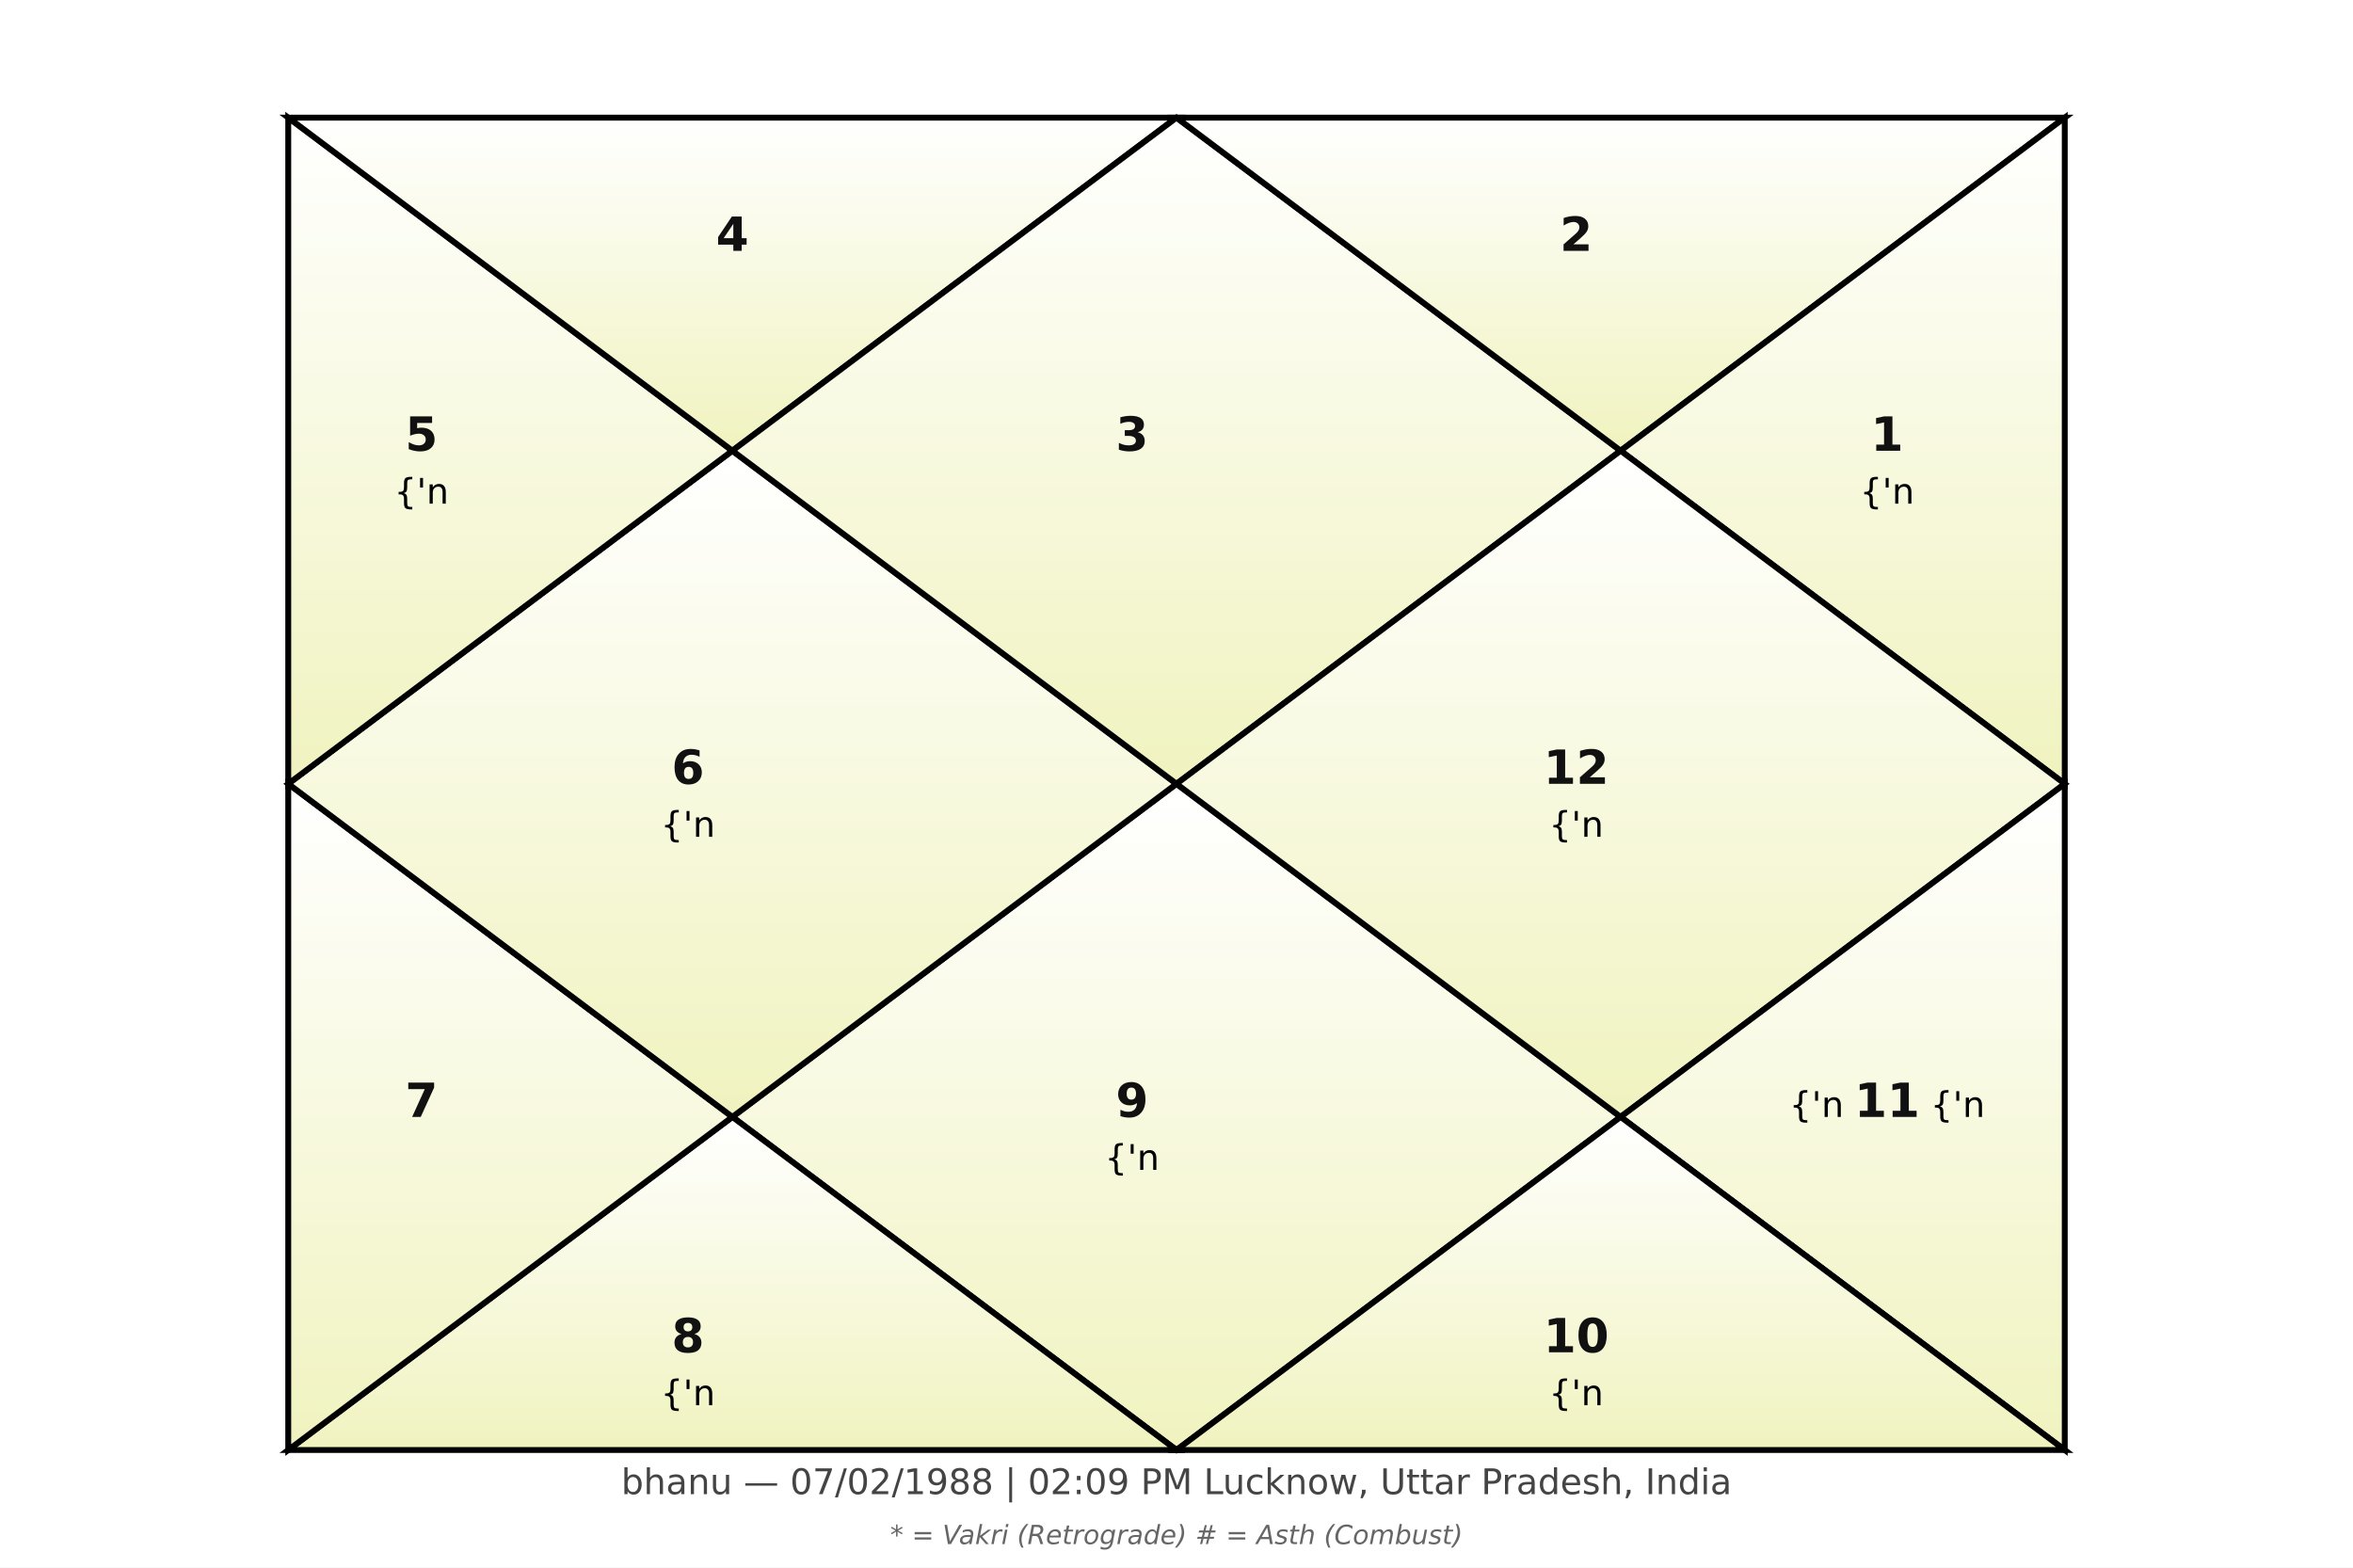
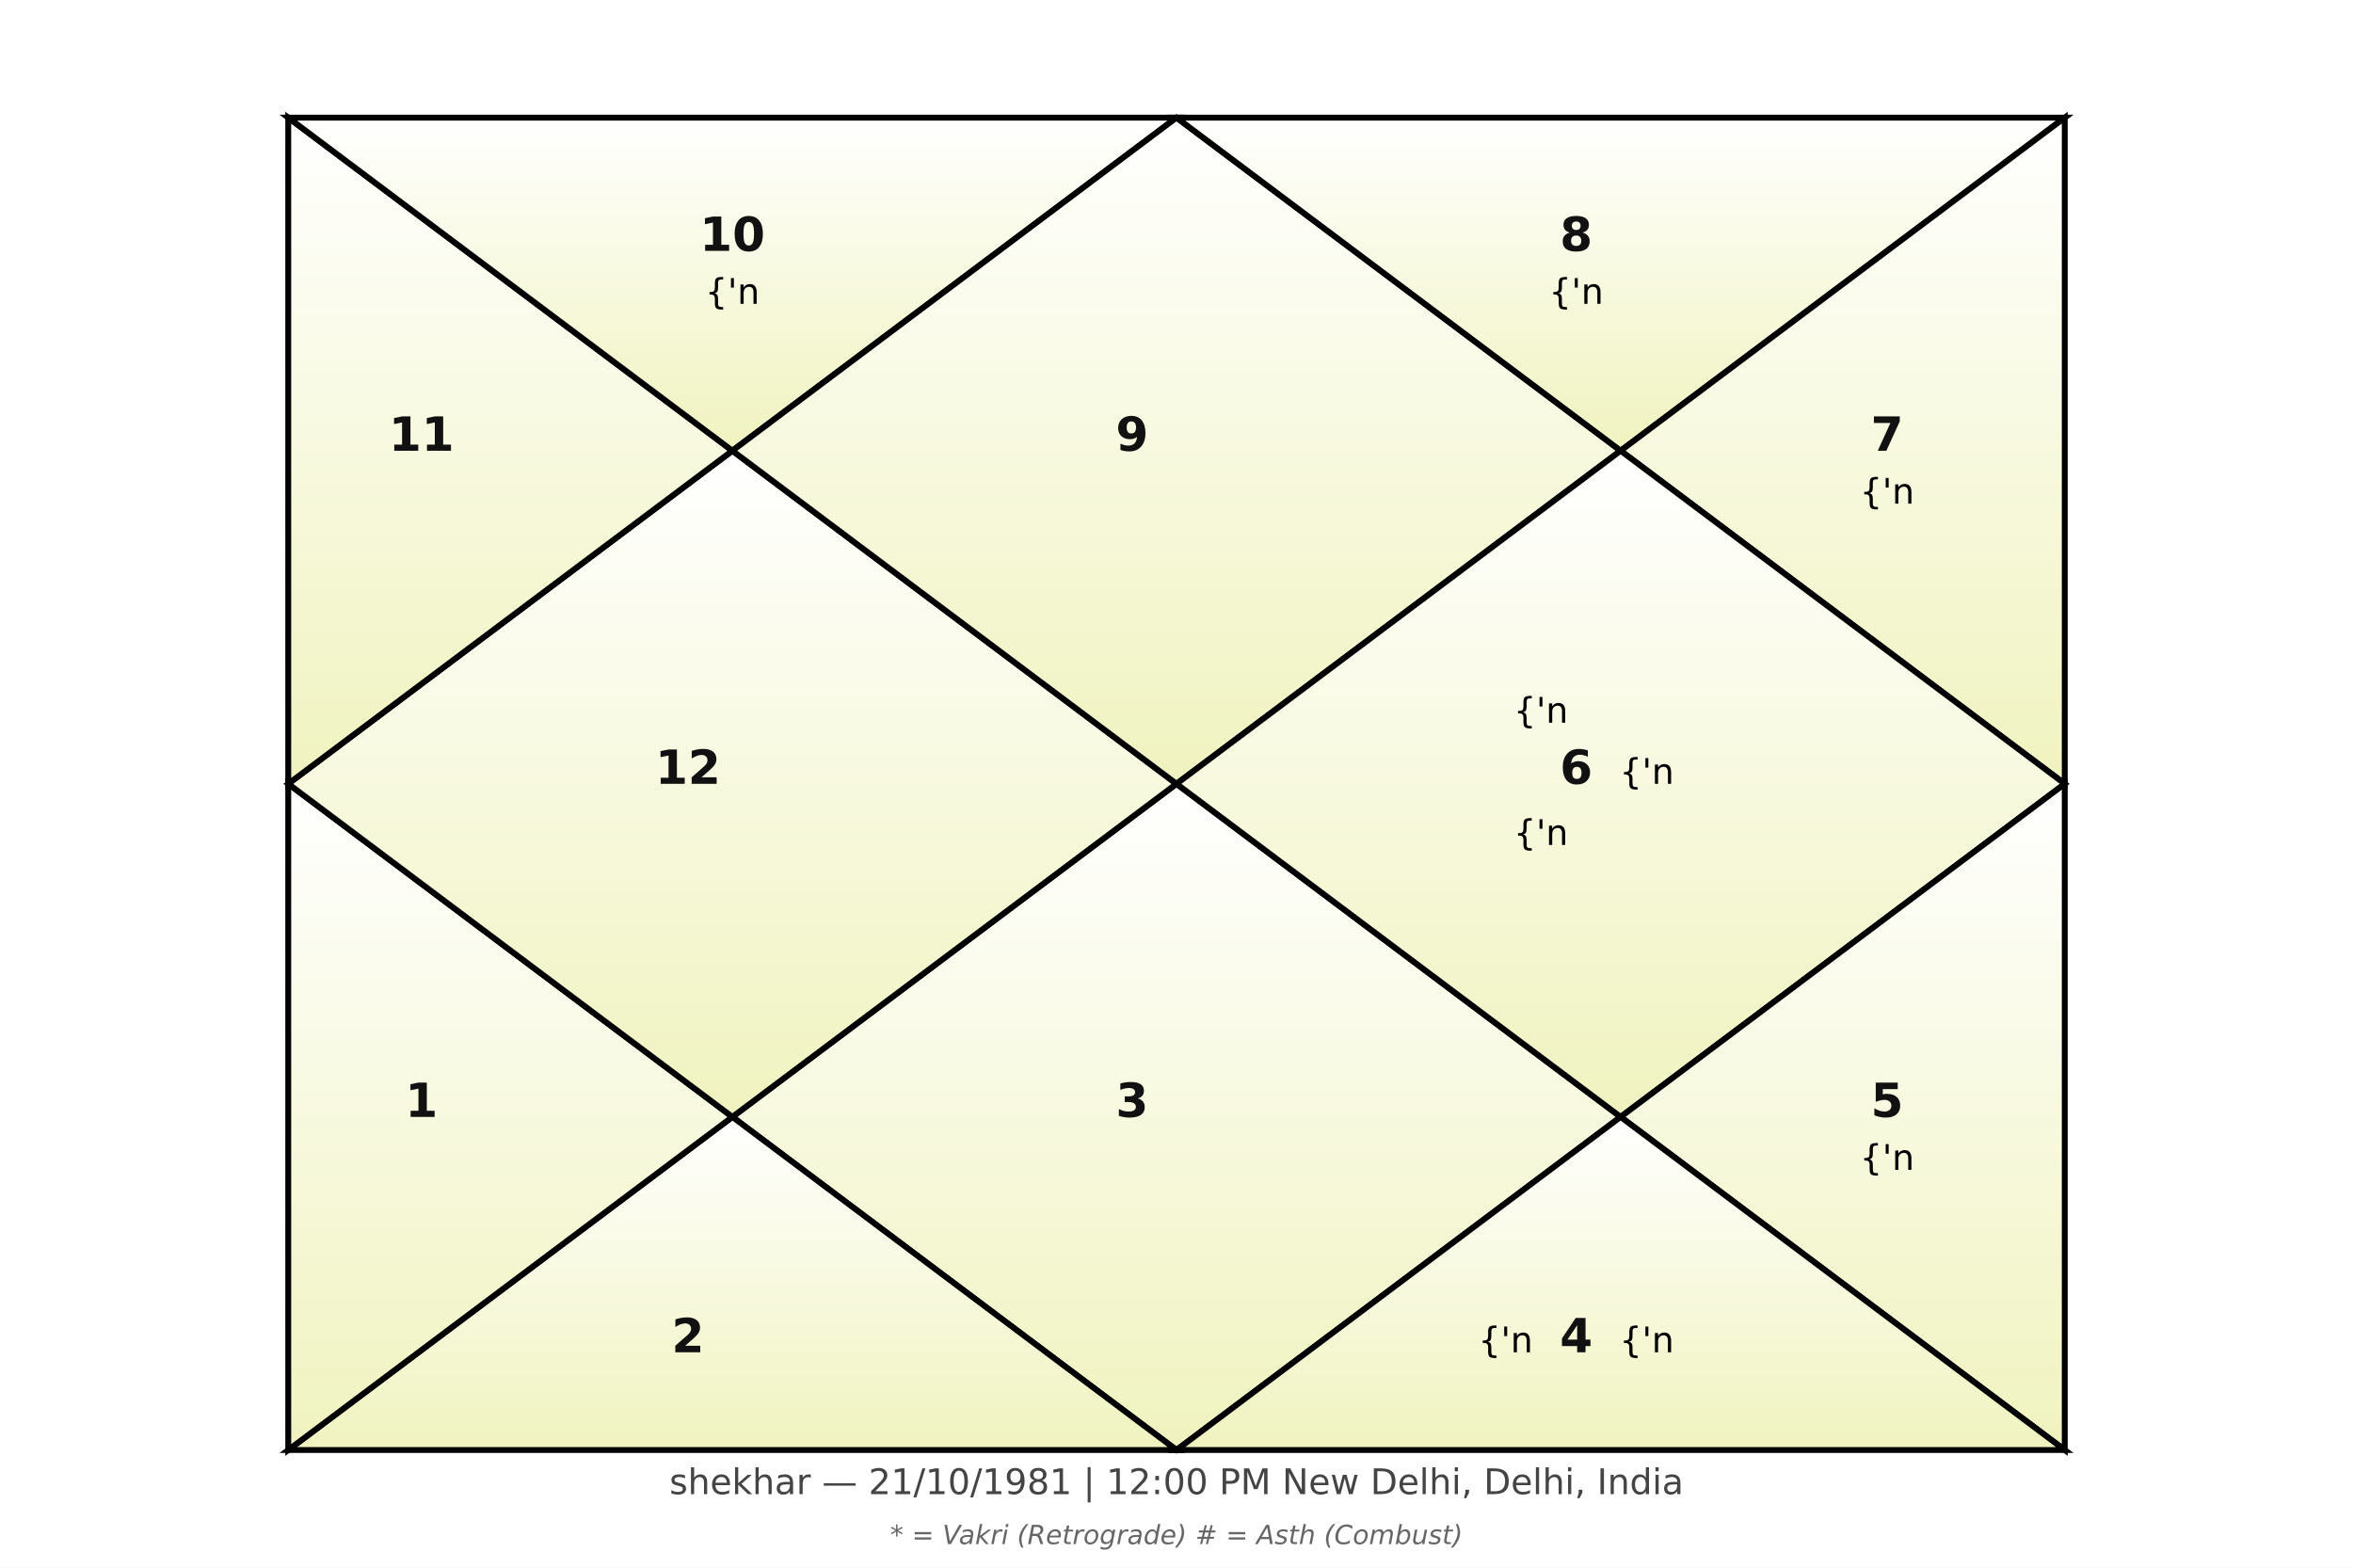
<svg xmlns="http://www.w3.org/2000/svg" baseProfile="full" height="100%" version="1.1" viewBox="0 0 800 533" width="100%">
  <defs>
    <linearGradient id="houseGrad" x1="0" x2="0" y1="0" y2="1">
      <stop offset="0" stop-color="white" />
      <stop offset="1" stop-color="#f0f3bf" />
    </linearGradient>
  </defs>
  <rect fill="white" height="533" width="800" x="0" y="0" />
  <polygon fill="url(#houseGrad)" points="249.0,379.75 400.0,493.0 551.0,379.75 400.0,266.5" stroke="#000" stroke-width="2" />
  <polygon fill="url(#houseGrad)" points="249.0,379.75 98.0,493.0 400.0,493.0" stroke="#000" stroke-width="2" />
  <polygon fill="url(#houseGrad)" points="98.0,266.5 98.0,493.0 249.0,379.75" stroke="#000" stroke-width="2" />
  <polygon fill="url(#houseGrad)" points="98.0,266.5 249.0,379.75 400.0,266.5 249.0,153.25" stroke="#000" stroke-width="2" />
  <polygon fill="url(#houseGrad)" points="98.0,40.0 98.0,266.5 249.0,153.25" stroke="#000" stroke-width="2" />
  <polygon fill="url(#houseGrad)" points="98.0,40.0 249.0,153.25 400.0,40.0" stroke="#000" stroke-width="2" />
  <polygon fill="url(#houseGrad)" points="249.0,153.25 400.0,266.5 551.0,153.25 400.0,40.0" stroke="#000" stroke-width="2" />
  <polygon fill="url(#houseGrad)" points="400.0,40.0 551.0,153.25 702.0,40.0" stroke="#000" stroke-width="2" />
  <polygon fill="url(#houseGrad)" points="551.0,153.25 702.0,266.5 702.0,40.0" stroke="#000" stroke-width="2" />
  <polygon fill="url(#houseGrad)" points="551.0,153.25 400.0,266.5 551.0,379.75 702.0,266.5" stroke="#000" stroke-width="2" />
  <polygon fill="url(#houseGrad)" points="551.0,379.75 702.0,493.0 702.0,266.5" stroke="#000" stroke-width="2" />
  <polygon fill="url(#houseGrad)" points="551.0,379.75 400.0,493.0 702.0,493.0" stroke="#000" stroke-width="2" />
-   <text fill="#111111" font-family="DejaVu Sans, Arial, sans-serif" font-size="16" font-weight="bold" text-anchor="middle" x="384.9" y="153.25">3</text>
-   <text fill="#111111" font-family="DejaVu Sans, Arial, sans-serif" font-size="16" font-weight="bold" text-anchor="middle" x="249.0" y="85.3">4</text>
-   <text fill="#111111" font-family="DejaVu Sans, Arial, sans-serif" font-size="16" font-weight="bold" text-anchor="middle" x="143.3" y="153.25">5</text>
-   <text fill="#000000" font-family="DejaVu Sans, Arial, sans-serif" font-size="12" text-anchor="middle" x="143.3" y="171.25">{'n</text>
-   <text fill="#111111" font-family="DejaVu Sans, Arial, sans-serif" font-size="16" font-weight="bold" text-anchor="middle" x="233.9" y="266.5">6</text>
-   <text fill="#000000" font-family="DejaVu Sans, Arial, sans-serif" font-size="12" text-anchor="middle" x="233.9" y="284.5">{'n</text>
-   <text fill="#111111" font-family="DejaVu Sans, Arial, sans-serif" font-size="16" font-weight="bold" text-anchor="middle" x="143.3" y="379.75">7</text>
-   <text fill="#111111" font-family="DejaVu Sans, Arial, sans-serif" font-size="16" font-weight="bold" text-anchor="middle" x="233.9" y="459.78">8</text>
-   <text fill="#000000" font-family="DejaVu Sans, Arial, sans-serif" font-size="12" text-anchor="middle" x="233.9" y="477.78">{'n</text>
-   <text fill="#111111" font-family="DejaVu Sans, Arial, sans-serif" font-size="16" font-weight="bold" text-anchor="middle" x="384.9" y="379.75">9</text>
-   <text fill="#000000" font-family="DejaVu Sans, Arial, sans-serif" font-size="12" text-anchor="middle" x="384.9" y="397.75">{'n</text>
-   <text fill="#111111" font-family="DejaVu Sans, Arial, sans-serif" font-size="16" font-weight="bold" text-anchor="middle" x="535.9" y="459.78">10</text>
-   <text fill="#000000" font-family="DejaVu Sans, Arial, sans-serif" font-size="12" text-anchor="middle" x="535.9" y="477.78">{'n</text>
-   <text fill="#111111" font-family="DejaVu Sans, Arial, sans-serif" font-size="16" font-weight="bold" text-anchor="middle" x="641.6" y="379.75">11</text>
-   <text fill="#000000" font-family="DejaVu Sans, Arial, sans-serif" font-size="12" text-anchor="middle" x="665.6" y="379.75">{'n</text>
-   <text fill="#000000" font-family="DejaVu Sans, Arial, sans-serif" font-size="12" text-anchor="middle" x="617.6" y="379.75">{'n</text>
-   <text fill="#111111" font-family="DejaVu Sans, Arial, sans-serif" font-size="16" font-weight="bold" text-anchor="middle" x="535.9" y="266.5">12</text>
-   <text fill="#000000" font-family="DejaVu Sans, Arial, sans-serif" font-size="12" text-anchor="middle" x="535.9" y="284.5">{'n</text>
-   <text fill="#111111" font-family="DejaVu Sans, Arial, sans-serif" font-size="16" font-weight="bold" text-anchor="middle" x="641.6" y="153.25">1</text>
+   <text fill="#111111" font-family="DejaVu Sans, Arial, sans-serif" font-size="16" font-weight="bold" text-anchor="middle" x="384.9" y="153.25">9</text>
+   <text fill="#111111" font-family="DejaVu Sans, Arial, sans-serif" font-size="16" font-weight="bold" text-anchor="middle" x="249.0" y="85.3">10</text>
+   <text fill="#000000" font-family="DejaVu Sans, Arial, sans-serif" font-size="12" text-anchor="middle" x="249.0" y="103.3">{'n</text>
+   <text fill="#111111" font-family="DejaVu Sans, Arial, sans-serif" font-size="16" font-weight="bold" text-anchor="middle" x="143.3" y="153.25">11</text>
+   <text fill="#111111" font-family="DejaVu Sans, Arial, sans-serif" font-size="16" font-weight="bold" text-anchor="middle" x="233.9" y="266.5">12</text>
+   <text fill="#111111" font-family="DejaVu Sans, Arial, sans-serif" font-size="16" font-weight="bold" text-anchor="middle" x="143.3" y="379.75">1</text>
+   <text fill="#111111" font-family="DejaVu Sans, Arial, sans-serif" font-size="16" font-weight="bold" text-anchor="middle" x="233.9" y="459.78">2</text>
+   <text fill="#111111" font-family="DejaVu Sans, Arial, sans-serif" font-size="16" font-weight="bold" text-anchor="middle" x="384.9" y="379.75">3</text>
+   <text fill="#111111" font-family="DejaVu Sans, Arial, sans-serif" font-size="16" font-weight="bold" text-anchor="middle" x="535.9" y="459.78">4</text>
+   <text fill="#000000" font-family="DejaVu Sans, Arial, sans-serif" font-size="12" text-anchor="middle" x="559.9" y="459.78">{'n</text>
+   <text fill="#000000" font-family="DejaVu Sans, Arial, sans-serif" font-size="12" text-anchor="middle" x="511.9" y="459.78">{'n</text>
+   <text fill="#111111" font-family="DejaVu Sans, Arial, sans-serif" font-size="16" font-weight="bold" text-anchor="middle" x="641.6" y="379.75">5</text>
+   <text fill="#000000" font-family="DejaVu Sans, Arial, sans-serif" font-size="12" text-anchor="middle" x="641.6" y="397.75">{'n</text>
+   <text fill="#111111" font-family="DejaVu Sans, Arial, sans-serif" font-size="16" font-weight="bold" text-anchor="middle" x="535.9" y="266.5">6</text>
+   <text fill="#000000" font-family="DejaVu Sans, Arial, sans-serif" font-size="12" text-anchor="middle" x="559.9" y="266.5">{'n</text>
+   <text fill="#000000" font-family="DejaVu Sans, Arial, sans-serif" font-size="12" text-anchor="middle" x="523.9" y="287.285">{'n</text>
+   <text fill="#000000" font-family="DejaVu Sans, Arial, sans-serif" font-size="12" text-anchor="middle" x="523.9" y="245.715">{'n</text>
+   <text fill="#111111" font-family="DejaVu Sans, Arial, sans-serif" font-size="16" font-weight="bold" text-anchor="middle" x="641.6" y="153.25">7</text>
  <text fill="#000000" font-family="DejaVu Sans, Arial, sans-serif" font-size="12" text-anchor="middle" x="641.6" y="171.25">{'n</text>
-   <text fill="#111111" font-family="DejaVu Sans, Arial, sans-serif" font-size="16" font-weight="bold" text-anchor="middle" x="535.9" y="85.3">2</text>
-   <text fill="#444" font-family="DejaVu Sans" font-size="12" text-anchor="middle" x="400.0" y="508">bhanu — 07/02/1988 | 02:09 PM Lucknow, Uttar Pradesh, India</text>
+   <text fill="#111111" font-family="DejaVu Sans, Arial, sans-serif" font-size="16" font-weight="bold" text-anchor="middle" x="535.9" y="85.3">8</text>
+   <text fill="#000000" font-family="DejaVu Sans, Arial, sans-serif" font-size="12" text-anchor="middle" x="535.9" y="103.3">{'n</text>
+   <text fill="#444" font-family="DejaVu Sans" font-size="12" text-anchor="middle" x="400.0" y="508">shekhar — 21/10/1981 | 12:00 PM New Delhi, Delhi, India</text>
  <text fill="#666" font-family="DejaVu Sans" font-size="9" font-style="italic" text-anchor="middle" x="400.0" y="525">* = Vakri (Retrograde)  # = Asth (Combust)</text>
</svg>
